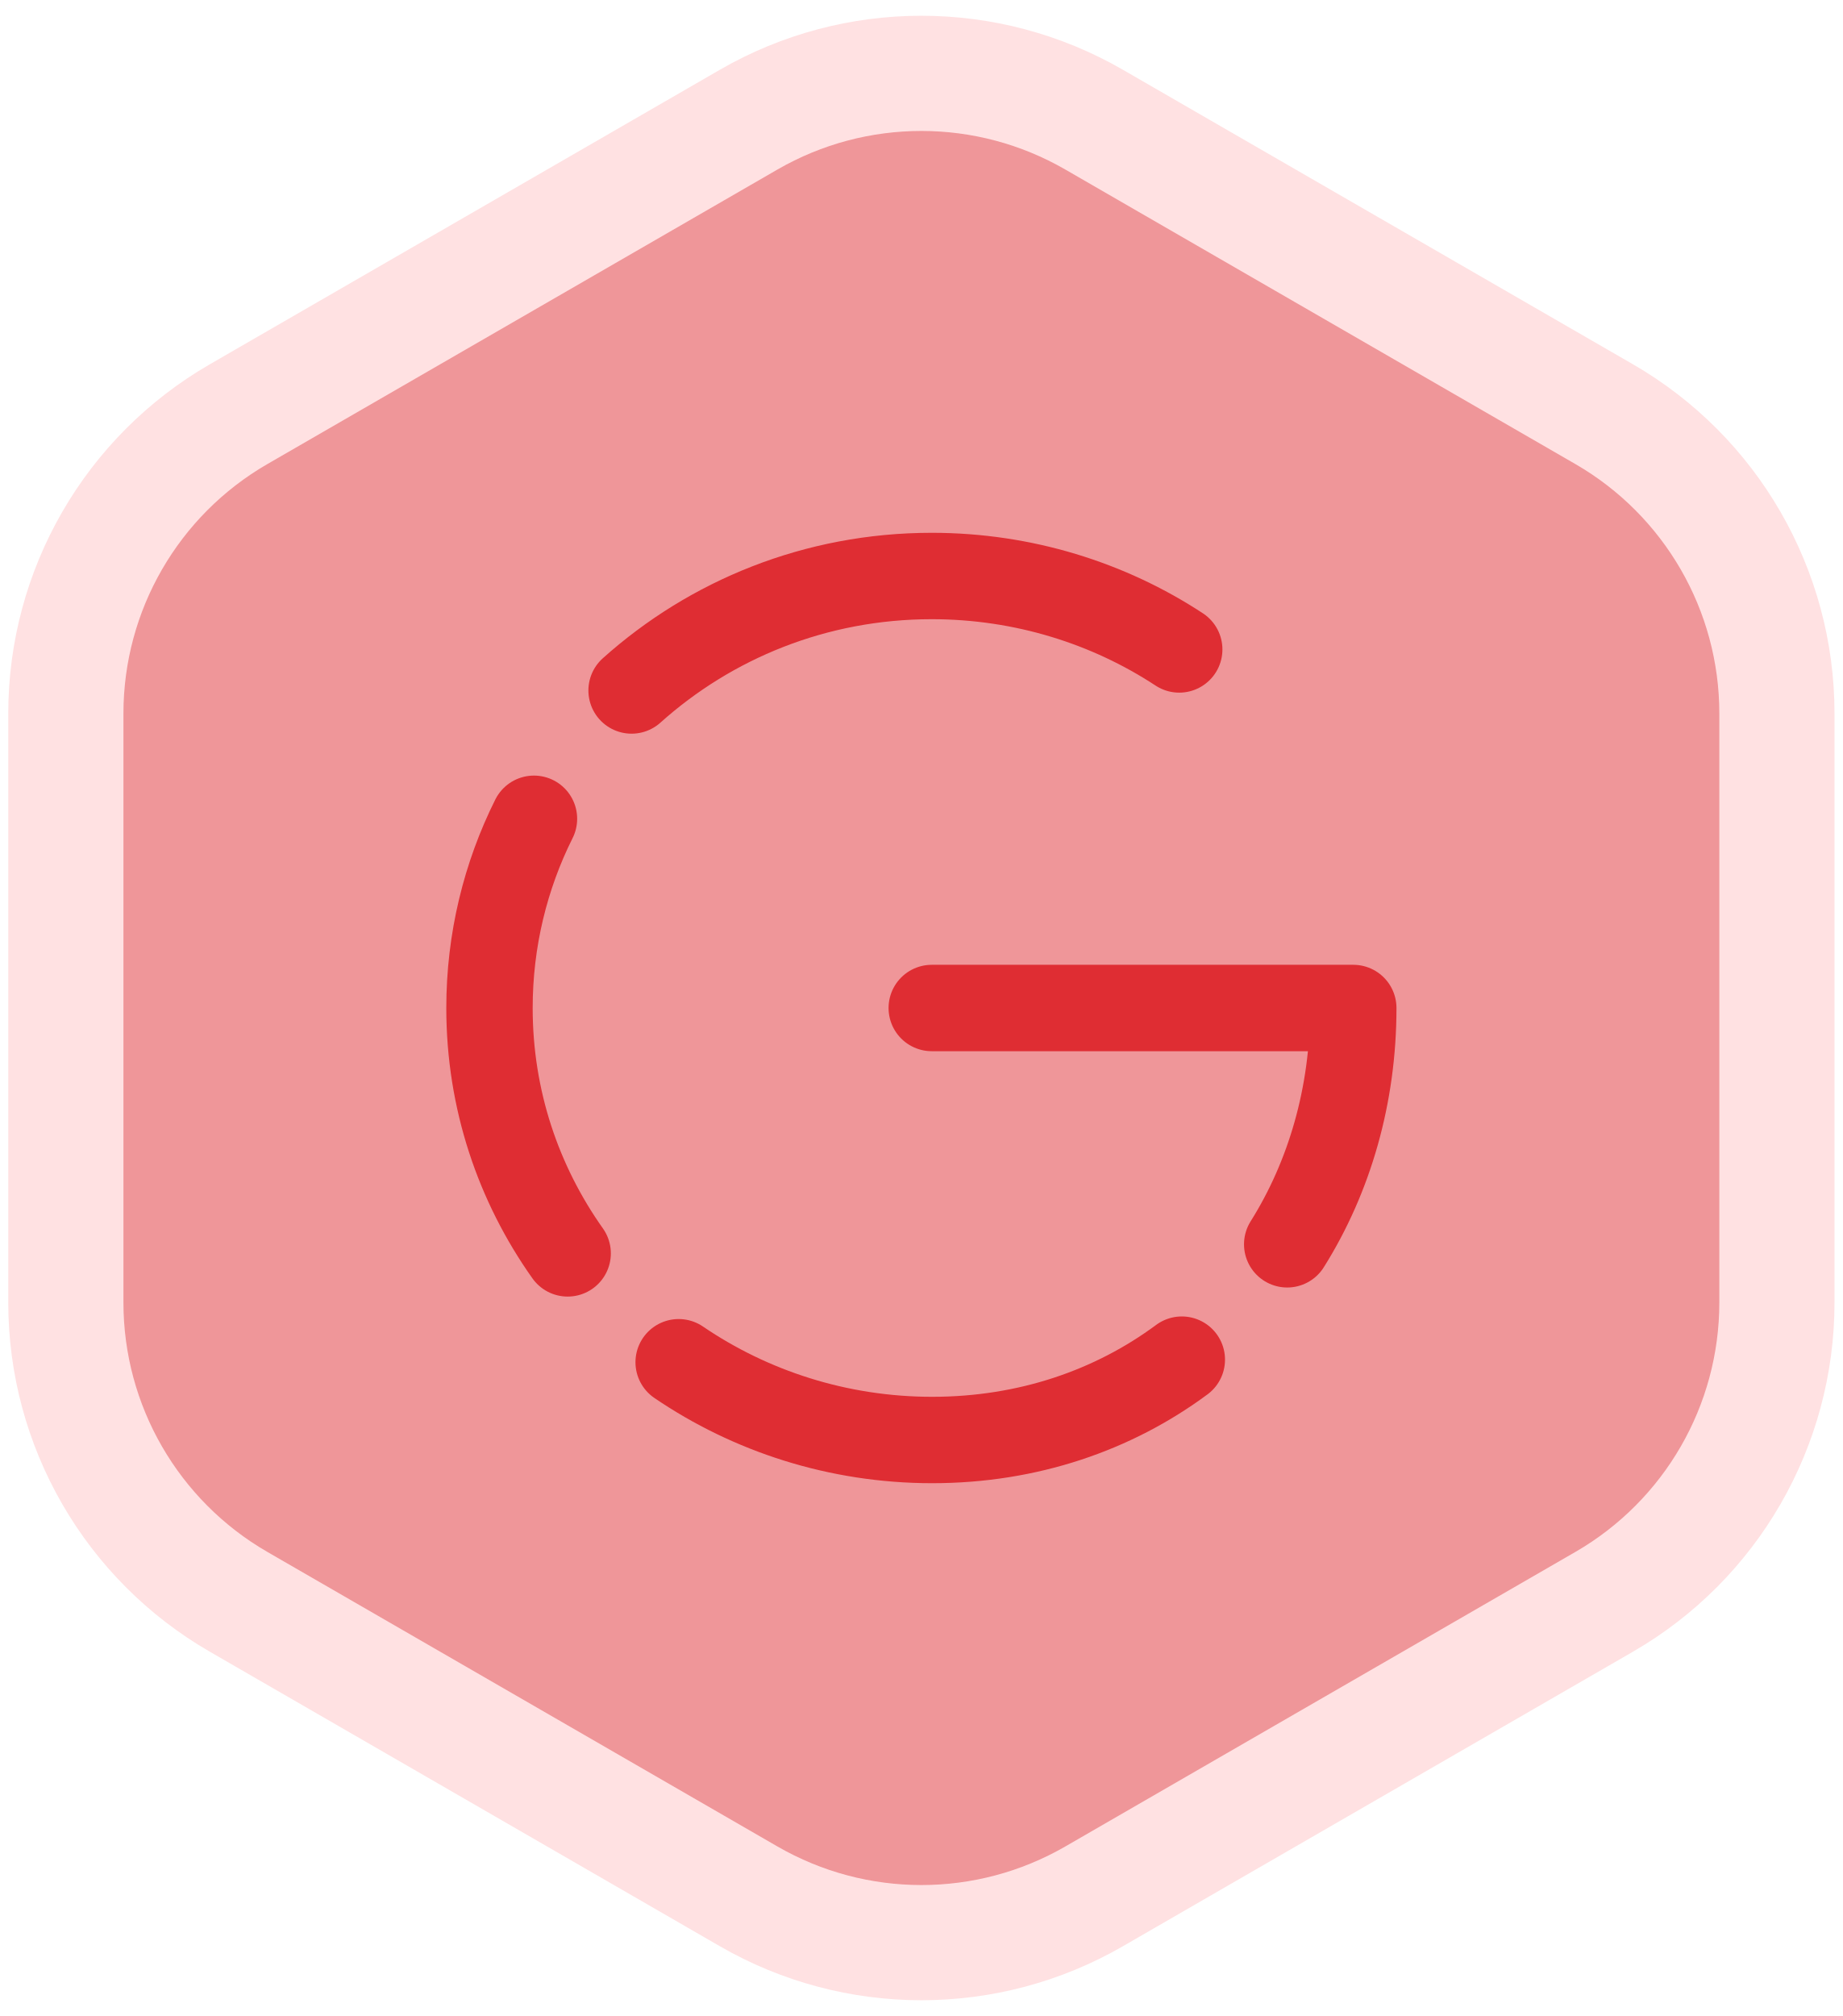
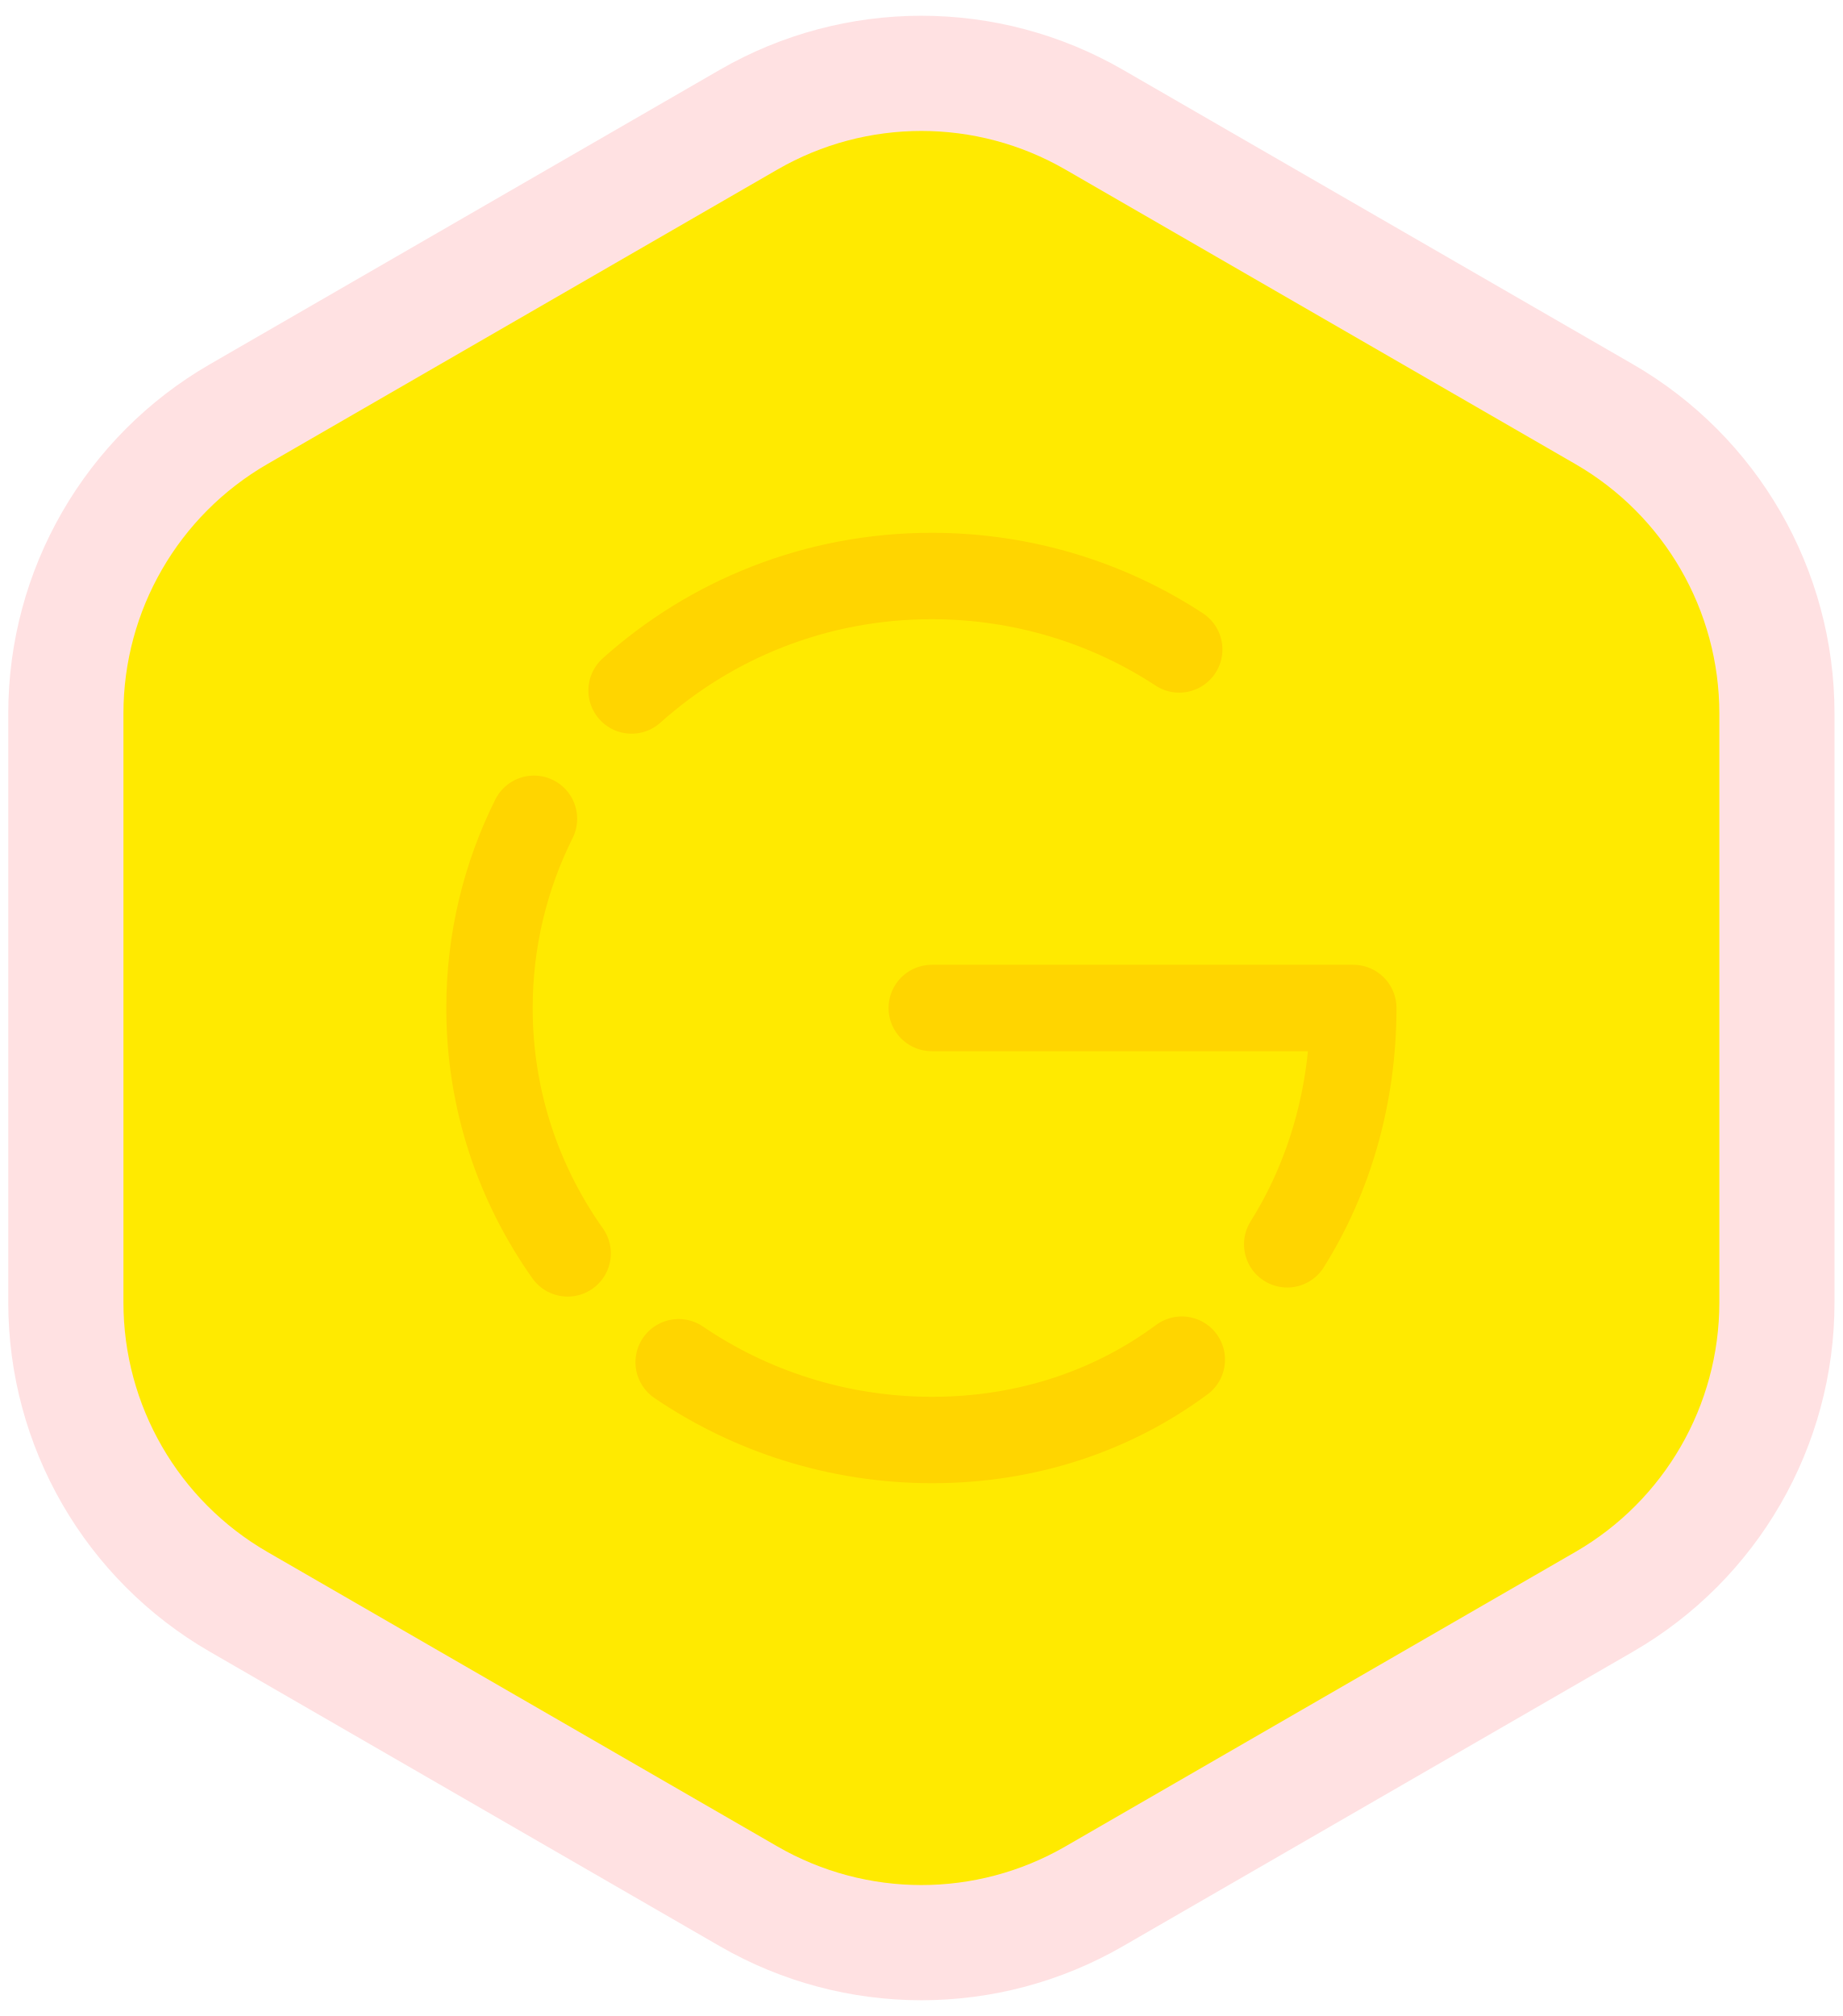
<svg xmlns="http://www.w3.org/2000/svg" width="64" height="70" viewBox="0 0 64 70" fill="none">
-   <path d="M38 4.155C34.287 2.011 29.713 2.011 26 4.155L8.287 14.381C4.574 16.525 2.287 20.486 2.287 24.773V45.227C2.287 49.514 4.574 53.475 8.287 55.619L26 65.845C29.713 67.989 34.287 67.989 38 65.845L55.713 55.619C59.426 53.475 61.713 49.514 61.713 45.227V24.773C61.713 20.486 59.426 16.525 55.713 14.381L38 4.155Z" fill="#EF9699" stroke="#FFE1E2" stroke-width="4" />
+   <path d="M38 4.155C34.287 2.011 29.713 2.011 26 4.155L8.287 14.381C4.574 16.525 2.287 20.486 2.287 24.773V45.227C2.287 49.514 4.574 53.475 8.287 55.619L26 65.845C29.713 67.989 34.287 67.989 38 65.845L55.713 55.619C59.426 53.475 61.713 49.514 61.713 45.227V24.773C61.713 20.486 59.426 16.525 55.713 14.381L38 4.155Z" fill="#ffea00" stroke="#FFE1E2" stroke-width="4" />
  <g style="mix-blend-mode:overlay">
    <path d="M19.715 43.52C18.005 41.105 17 38.18 17 35C17 32.645 17.555 30.41 18.545 28.43" stroke="black" stroke-width="3" stroke-miterlimit="10" stroke-linecap="round" stroke-linejoin="round" />
    <path d="M32.36 35H47C47 38.03 46.175 40.865 44.705 43.205" stroke="black" stroke-width="3" stroke-miterlimit="10" stroke-linecap="round" stroke-linejoin="round" />
    <path d="M23.57 47.3C26.06 48.995 29.105 50 32.375 50C35.705 50 38.675 48.965 41.045 47.21" stroke="black" stroke-width="3" stroke-miterlimit="10" stroke-linecap="round" stroke-linejoin="round" />
    <path d="M21.935 23.975C24.68 21.515 28.325 20 32.36 20C35.54 20 38.51 20.945 40.955 22.55" stroke="black" stroke-width="3" stroke-miterlimit="10" stroke-linecap="round" stroke-linejoin="round" />
  </g>
</svg>
